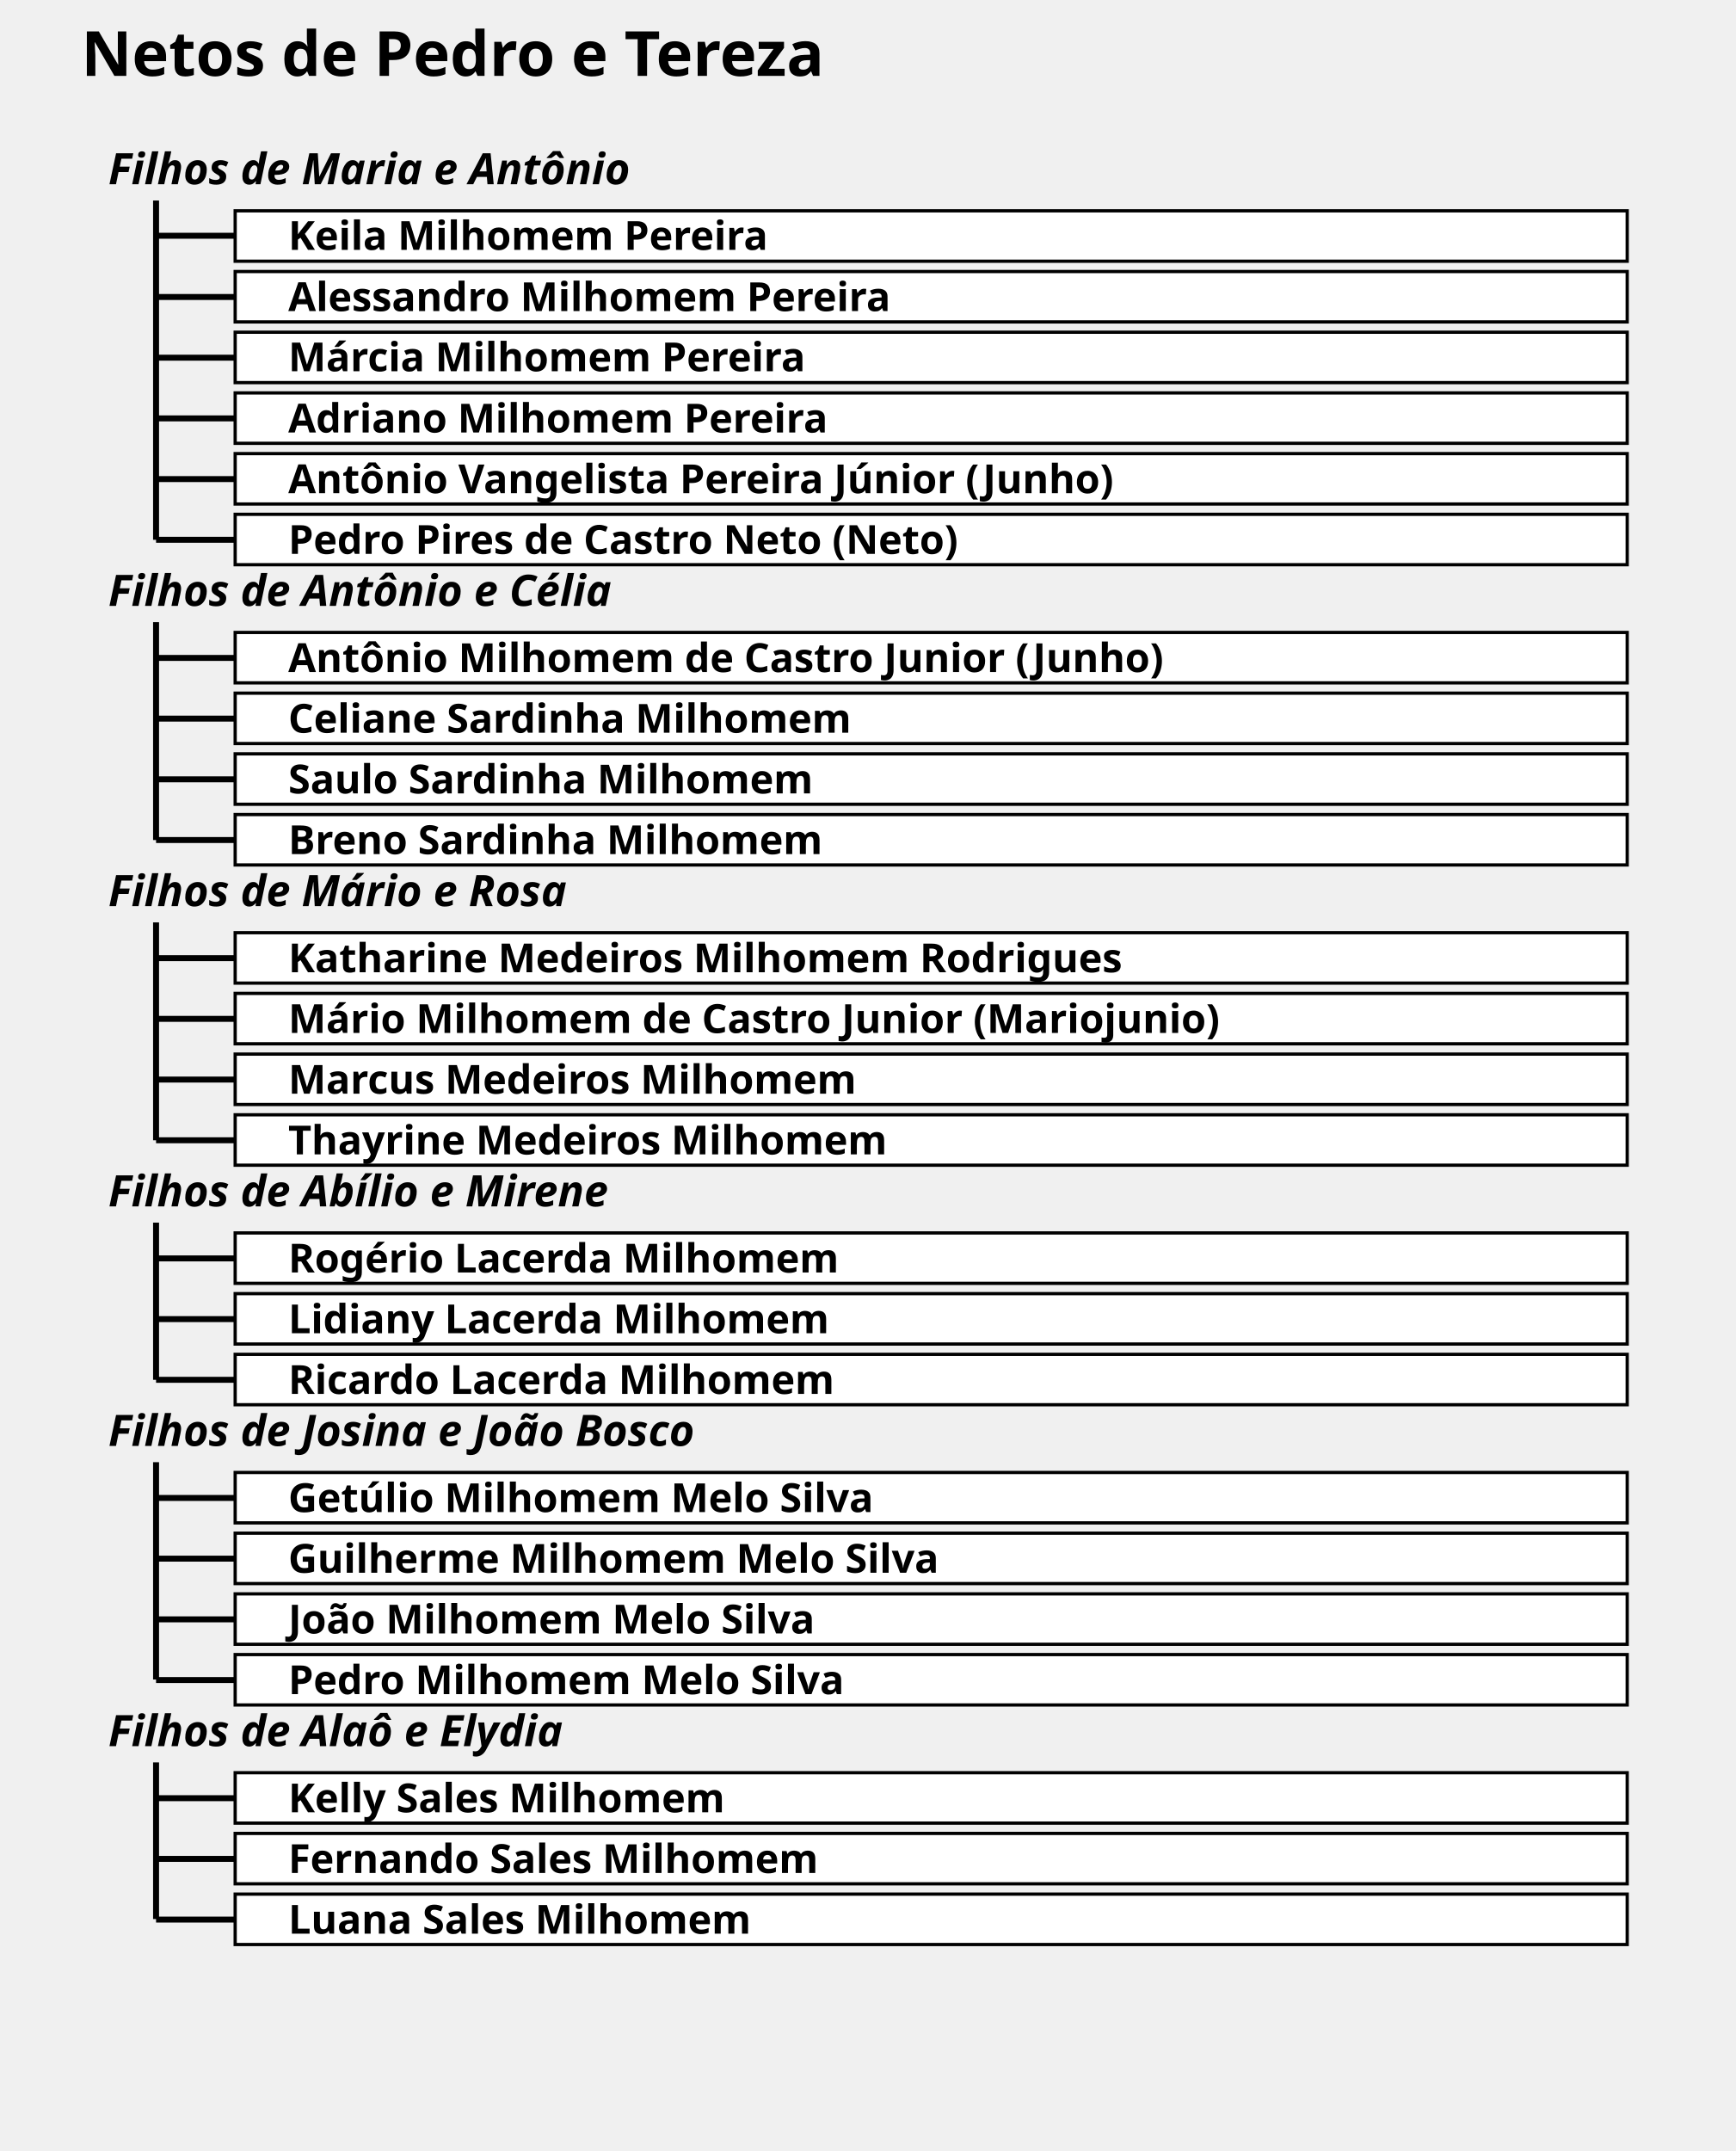
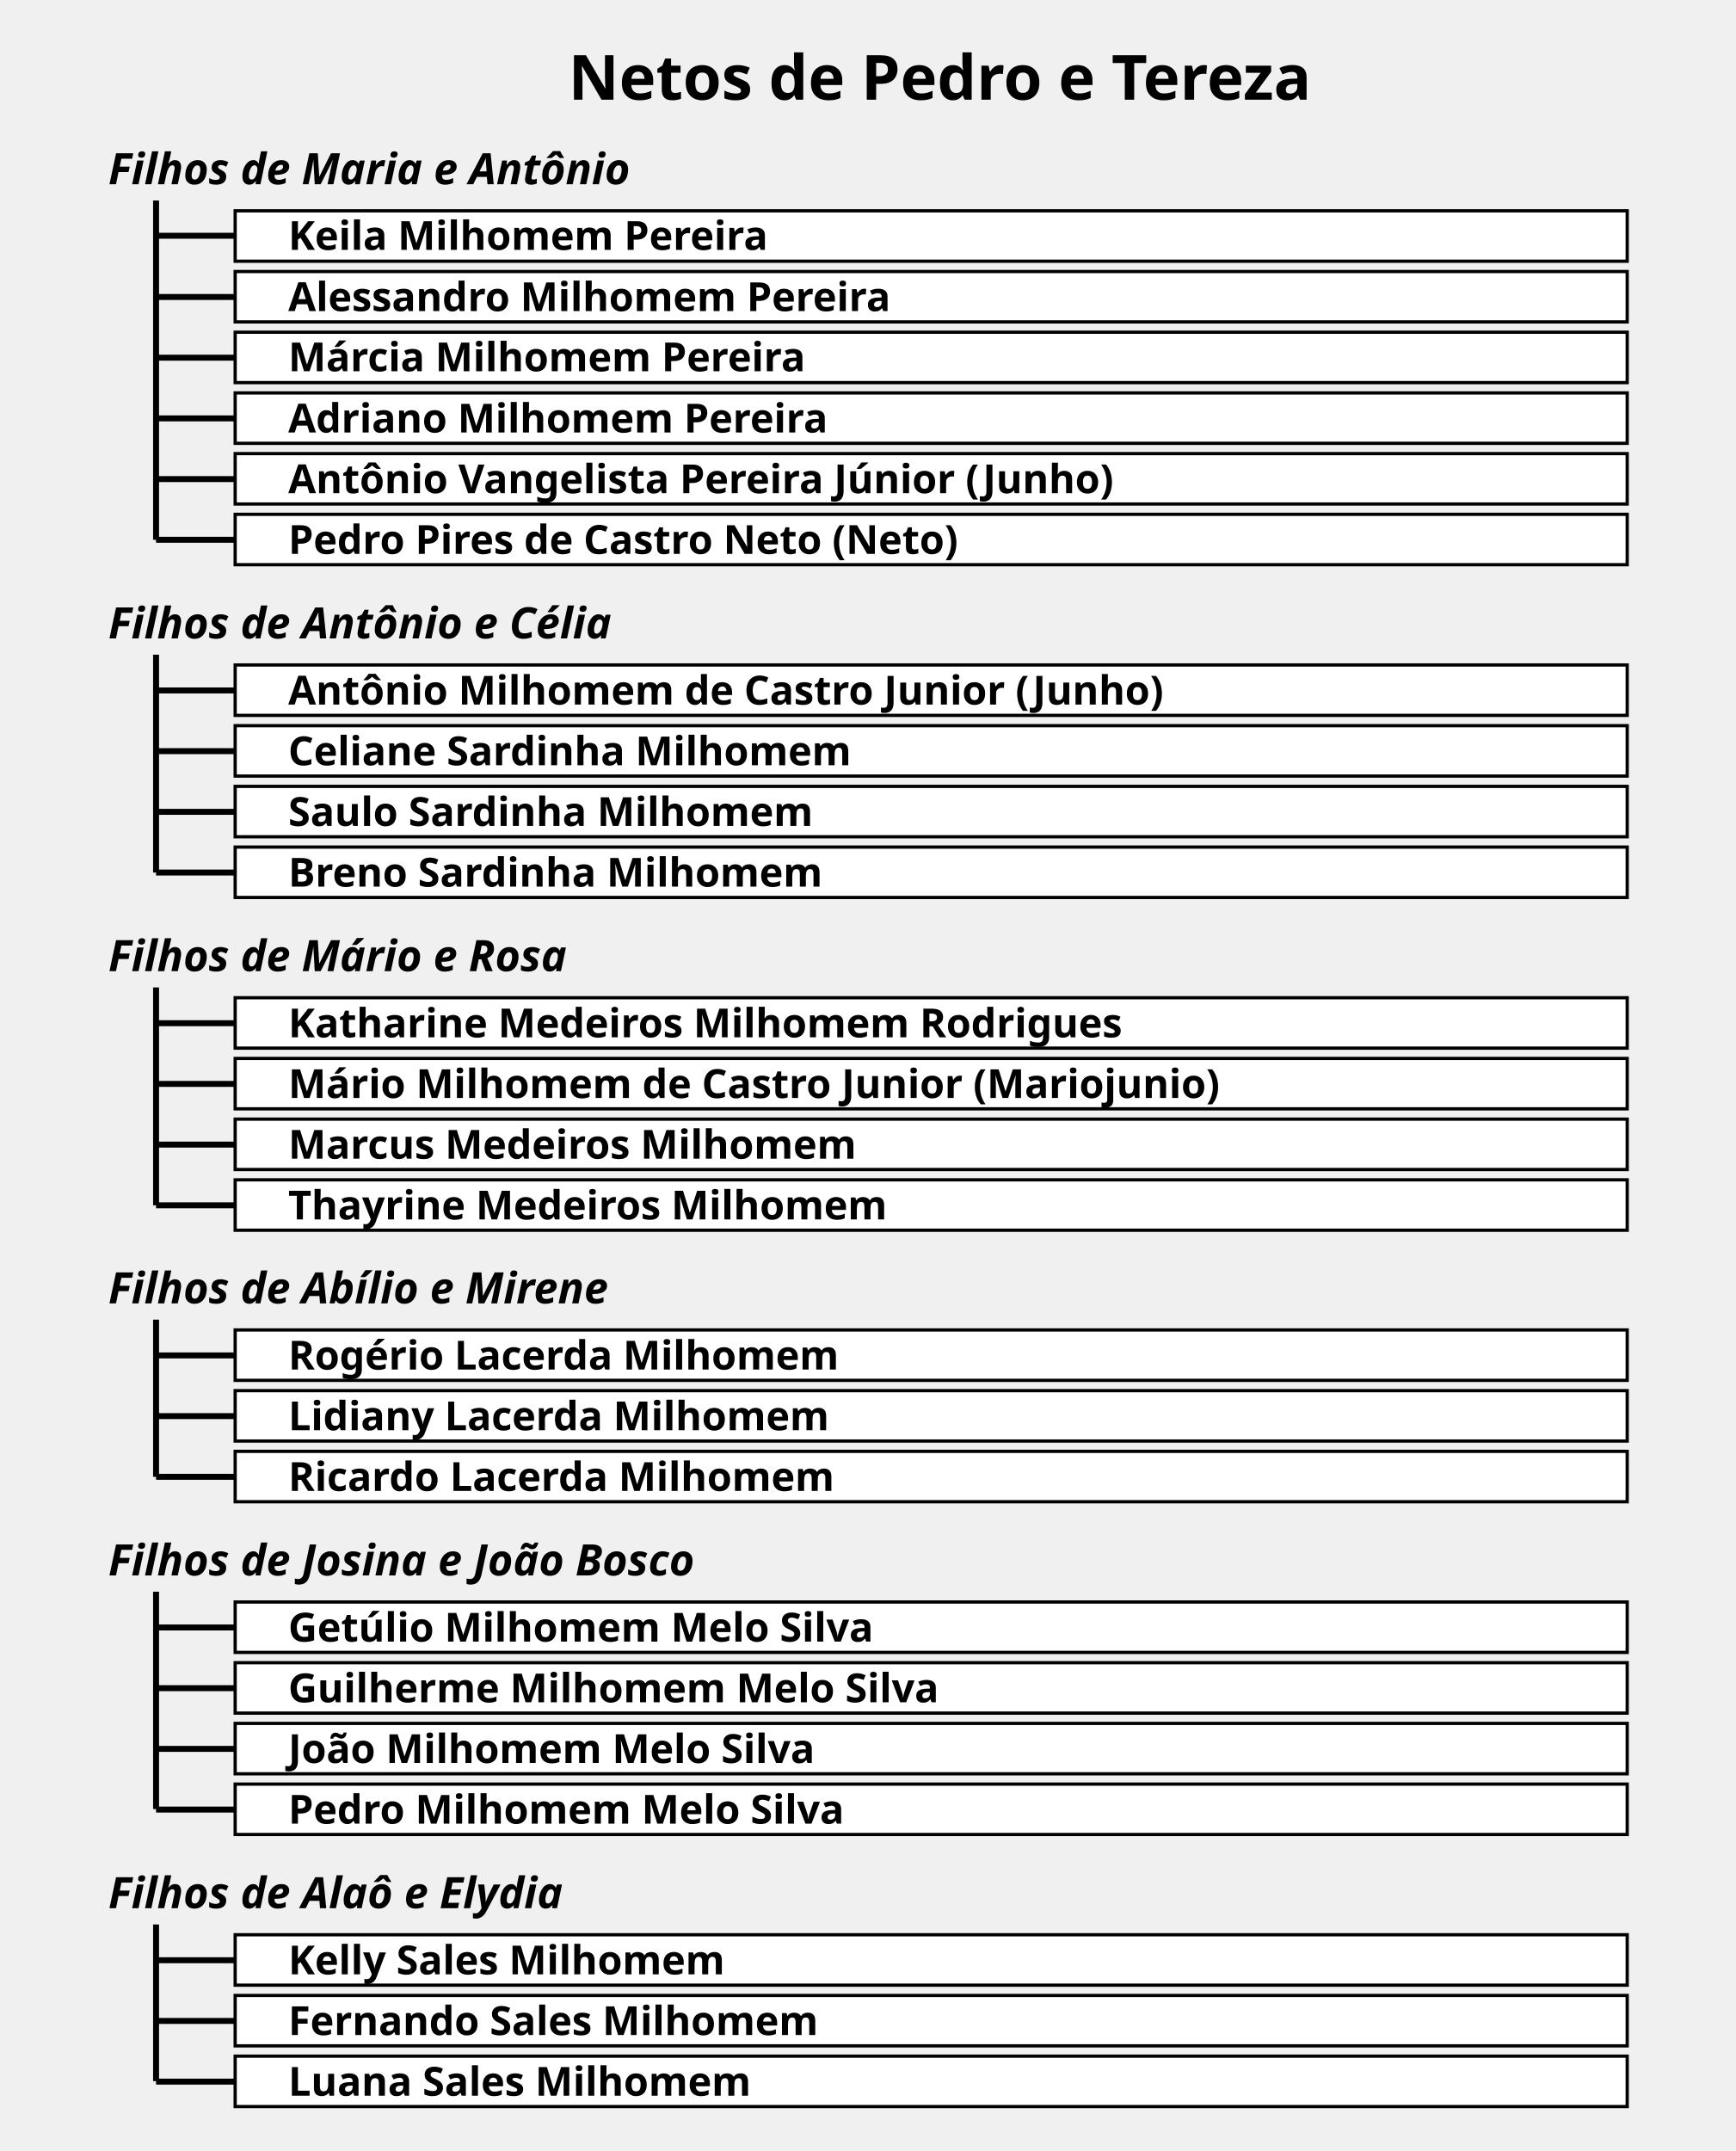
<svg xmlns="http://www.w3.org/2000/svg" id="Layer_1" version="1.1" viewBox="0 0 320.3 396.9">
  <defs>
    <style>
-       .hdr { font-family: AGaramondPro-Italic, "Adobe Garamond Pro"; font-size: 8px; font-style: italic; font-weight: 700; }
-       .sec { font-family: AGaramondPro-Bold, "Adobe Garamond Pro"; font-size: 9.8px; font-weight: 700; }
-       .ttl { font-family: AGaramondPro-Bold, "Adobe Garamond Pro"; font-size: 11.5px; font-weight: 700; }
-       .nm { font-family: AGaramondPro-Bold, "Adobe Garamond Pro"; font-size: 7.4px; font-weight: 700; }
-       .ls { font-family: AGaramondPro-Bold, "Adobe Garamond Pro"; font-size: 7.4px; font-weight: 700; }
-       .box { fill: #fff; stroke: #000; stroke-width: .6px; stroke-miterlimit: 11.3; }
-       .ln { fill: none; stroke: #000; stroke-width: 1.1px; stroke-miterlimit: 11.3; }
+       .st0 {
+         font-size: 7.4px;
+       }
+ 
+       .st0, .st1, .st2, .st3 {
+         isolation: isolate;
+       }
+ 
+       .st0, .st2 {
+         font-family: AGaramondPro-Bold, 'Adobe Garamond Pro';
+       }
+ 
+       .st0, .st2, .st3 {
+         font-weight: 700;
+       }
+ 
+       .st4 {
+         fill: none;
+         stroke-width: 1.1px;
+       }
+ 
+       .st4, .st5 {
+         stroke: #000;
+         stroke-miterlimit: 11.3;
+       }
+ 
+       .st5 {
+         fill: #fff;
+         stroke-width: .6px;
+       }
+ 
+       .st2 {
+         font-size: 11.5px;
+       }
+ 
+       .st3 {
+         font-family: AGaramondPro-BoldItalic, 'Adobe Garamond Pro';
+         font-size: 8px;
+         font-style: italic;
+       }
    </style>
  </defs>
-   <text class="ttl" transform="translate(15 14.0)">
-     <tspan x="0" y="0">Netos de Pedro e Tereza</tspan>
-   </text>
-   <text class="hdr" transform="translate(20 34.0)">
-     <tspan x="0" y="0">Filhos de Maria e Antônio</tspan>
-   </text>
-   <path class="ln" d="M28.8,37.0v62.6" />
-   <line class="ln" x1="28.8" y1="43.5" x2="43.4" y2="43.5" />
-   <rect class="box" x="43.4" y="38.9" width="256.9" height="9.3" />
-   <text class="nm" transform="translate(53.2 46.1)">
-     <tspan x="0" y="0">Keila Milhomem Pereira</tspan>
-   </text>
-   <line class="ln" x1="28.8" y1="54.8" x2="43.4" y2="54.8" />
-   <rect class="box" x="43.4" y="50.1" width="256.9" height="9.3" />
-   <text class="nm" transform="translate(53.2 57.4)">
-     <tspan x="0" y="0">Alessandro Milhomem Pereira</tspan>
-   </text>
-   <line class="ln" x1="28.8" y1="66.0" x2="43.4" y2="66.0" />
-   <rect class="box" x="43.4" y="61.3" width="256.9" height="9.3" />
-   <text class="nm" transform="translate(53.2 68.5)">
-     <tspan x="0" y="0">Márcia Milhomem Pereira</tspan>
-   </text>
-   <line class="ln" x1="28.8" y1="77.2" x2="43.4" y2="77.2" />
-   <rect class="box" x="43.4" y="72.5" width="256.9" height="9.3" />
-   <text class="nm" transform="translate(53.2 79.8)">
-     <tspan x="0" y="0">Adriano Milhomem Pereira</tspan>
-   </text>
-   <line class="ln" x1="28.8" y1="88.4" x2="43.4" y2="88.4" />
-   <rect class="box" x="43.4" y="83.7" width="256.9" height="9.3" />
-   <text class="nm" transform="translate(53.2 91.0)">
-     <tspan x="0" y="0">Antônio Vangelista Pereira Júnior (Junho)</tspan>
-   </text>
-   <line class="ln" x1="28.8" y1="99.6" x2="43.4" y2="99.6" />
-   <rect class="box" x="43.4" y="94.9" width="256.9" height="9.3" />
-   <text class="nm" transform="translate(53.2 102.2)">
-     <tspan x="0" y="0">Pedro Pires de Castro Neto (Neto)</tspan>
-   </text>
-   <text class="hdr" transform="translate(20 111.8)">
-     <tspan x="0" y="0">Filhos de Antônio e Célia</tspan>
-   </text>
-   <path class="ln" d="M28.8,114.8v40.2" />
-   <line class="ln" x1="28.8" y1="121.4" x2="43.4" y2="121.4" />
-   <rect class="box" x="43.4" y="116.7" width="256.9" height="9.3" />
-   <text class="nm" transform="translate(53.2 124.0)">
-     <tspan x="0" y="0">Antônio Milhomem de Castro Junior (Junho)</tspan>
-   </text>
-   <line class="ln" x1="28.8" y1="132.6" x2="43.4" y2="132.6" />
-   <rect class="box" x="43.4" y="127.9" width="256.9" height="9.3" />
-   <text class="nm" transform="translate(53.2 135.2)">
-     <tspan x="0" y="0">Celiane Sardinha Milhomem</tspan>
-   </text>
-   <line class="ln" x1="28.8" y1="143.8" x2="43.4" y2="143.8" />
-   <rect class="box" x="43.4" y="139.1" width="256.9" height="9.3" />
-   <text class="nm" transform="translate(53.2 146.4)">
-     <tspan x="0" y="0">Saulo Sardinha Milhomem</tspan>
-   </text>
-   <line class="ln" x1="28.8" y1="155.0" x2="43.4" y2="155.0" />
-   <rect class="box" x="43.4" y="150.3" width="256.9" height="9.3" />
-   <text class="nm" transform="translate(53.2 157.6)">
-     <tspan x="0" y="0">Breno Sardinha Milhomem</tspan>
-   </text>
-   <text class="hdr" transform="translate(20 167.2)">
-     <tspan x="0" y="0">Filhos de Mário e Rosa</tspan>
-   </text>
-   <path class="ln" d="M28.8,170.2v40.2" />
-   <line class="ln" x1="28.8" y1="176.8" x2="43.4" y2="176.8" />
-   <rect class="box" x="43.4" y="172.1" width="256.9" height="9.3" />
-   <text class="nm" transform="translate(53.2 179.4)">
-     <tspan x="0" y="0">Katharine Medeiros Milhomem Rodrigues</tspan>
-   </text>
-   <line class="ln" x1="28.8" y1="188.0" x2="43.4" y2="188.0" />
-   <rect class="box" x="43.4" y="183.3" width="256.9" height="9.3" />
-   <text class="nm" transform="translate(53.2 190.6)">
-     <tspan x="0" y="0">Mário Milhomem de Castro Junior (Mariojunio)</tspan>
-   </text>
-   <line class="ln" x1="28.8" y1="199.2" x2="43.4" y2="199.2" />
-   <rect class="box" x="43.4" y="194.5" width="256.9" height="9.3" />
-   <text class="nm" transform="translate(53.2 201.8)">
-     <tspan x="0" y="0">Marcus Medeiros Milhomem</tspan>
-   </text>
-   <line class="ln" x1="28.8" y1="210.4" x2="43.4" y2="210.4" />
-   <rect class="box" x="43.4" y="205.7" width="256.9" height="9.3" />
-   <text class="nm" transform="translate(53.2 213.0)">
-     <tspan x="0" y="0">Thayrine Medeiros Milhomem</tspan>
-   </text>
-   <text class="hdr" transform="translate(20 222.6)">
-     <tspan x="0" y="0">Filhos de Abílio e Mirene</tspan>
-   </text>
-   <path class="ln" d="M28.8,225.6v29.0" />
-   <line class="ln" x1="28.8" y1="232.2" x2="43.4" y2="232.2" />
-   <rect class="box" x="43.4" y="227.5" width="256.9" height="9.3" />
-   <text class="nm" transform="translate(53.2 234.8)">
-     <tspan x="0" y="0">Rogério Lacerda Milhomem</tspan>
-   </text>
-   <line class="ln" x1="28.8" y1="243.4" x2="43.4" y2="243.4" />
-   <rect class="box" x="43.4" y="238.7" width="256.9" height="9.3" />
-   <text class="nm" transform="translate(53.2 246.0)">
-     <tspan x="0" y="0">Lidiany Lacerda Milhomem</tspan>
-   </text>
-   <line class="ln" x1="28.8" y1="254.6" x2="43.4" y2="254.6" />
-   <rect class="box" x="43.4" y="249.9" width="256.9" height="9.3" />
-   <text class="nm" transform="translate(53.2 257.2)">
-     <tspan x="0" y="0">Ricardo Lacerda Milhomem</tspan>
-   </text>
-   <text class="hdr" transform="translate(20 266.8)">
-     <tspan x="0" y="0">Filhos de Josina e João Bosco</tspan>
-   </text>
-   <path class="ln" d="M28.8,269.8v40.1" />
-   <line class="ln" x1="28.8" y1="276.4" x2="43.4" y2="276.4" />
-   <rect class="box" x="43.4" y="271.7" width="256.9" height="9.3" />
-   <text class="nm" transform="translate(53.2 279.0)">
-     <tspan x="0" y="0">Getúlio Milhomem Melo Silva</tspan>
-   </text>
-   <line class="ln" x1="28.8" y1="287.6" x2="43.4" y2="287.6" />
-   <rect class="box" x="43.4" y="282.9" width="256.9" height="9.3" />
-   <text class="nm" transform="translate(53.2 290.2)">
-     <tspan x="0" y="0">Guilherme Milhomem Melo Silva</tspan>
-   </text>
-   <line class="ln" x1="28.8" y1="298.8" x2="43.4" y2="298.8" />
-   <rect class="box" x="43.4" y="294.1" width="256.9" height="9.3" />
-   <text class="nm" transform="translate(53.2 301.4)">
-     <tspan x="0" y="0">João Milhomem Melo Silva</tspan>
-   </text>
-   <line class="ln" x1="28.8" y1="310.0" x2="43.4" y2="310.0" />
-   <rect class="box" x="43.4" y="305.3" width="256.9" height="9.3" />
-   <text class="nm" transform="translate(53.2 312.6)">
-     <tspan x="0" y="0">Pedro Milhomem Melo Silva</tspan>
-   </text>
-   <text class="hdr" transform="translate(20 322.2)">
-     <tspan x="0" y="0">Filhos de Alaô e Elydia</tspan>
-   </text>
-   <path class="ln" d="M28.8,325.2v28.9" />
-   <line class="ln" x1="28.8" y1="331.8" x2="43.4" y2="331.8" />
-   <rect class="box" x="43.4" y="327.1" width="256.9" height="9.3" />
-   <text class="nm" transform="translate(53.2 334.4)">
-     <tspan x="0" y="0">Kelly Sales Milhomem</tspan>
-   </text>
-   <line class="ln" x1="28.8" y1="343.0" x2="43.4" y2="343.0" />
-   <rect class="box" x="43.4" y="338.3" width="256.9" height="9.3" />
-   <text class="nm" transform="translate(53.2 345.6)">
-     <tspan x="0" y="0">Fernando Sales Milhomem</tspan>
-   </text>
-   <line class="ln" x1="28.8" y1="354.2" x2="43.4" y2="354.2" />
-   <rect class="box" x="43.4" y="349.5" width="256.9" height="9.3" />
-   <text class="nm" transform="translate(53.2 356.8)">
-     <tspan x="0" y="0">Luana Sales Milhomem</tspan>
-   </text>
+   <g class="st1">
+     <text class="st2" transform="translate(104.9 18.4)">
+       <tspan x="0" y="0">Netos de Pedro e Tereza</tspan>
+     </text>
+   </g>
+   <g>
+     <g class="st1">
+       <text class="st3" transform="translate(20 34)">
+         <tspan x="0" y="0">Filhos de Maria e Antônio</tspan>
+       </text>
+     </g>
+     <path class="st4" d="M28.8,37v62.6" />
+     <line class="st4" x1="28.8" y1="43.5" x2="43.4" y2="43.5" />
+     <rect class="st5" x="43.4" y="38.9" width="256.9" height="9.3" />
+     <g class="st1">
+       <text class="st0" transform="translate(53.2 46.1)">
+         <tspan x="0" y="0">Keila Milhomem Pereira</tspan>
+       </text>
+     </g>
+     <line class="st4" x1="28.8" y1="54.8" x2="43.4" y2="54.8" />
+     <rect class="st5" x="43.4" y="50.1" width="256.9" height="9.3" />
+     <g class="st1">
+       <text class="st0" transform="translate(53.2 57.4)">
+         <tspan x="0" y="0">Alessandro Milhomem Pereira</tspan>
+       </text>
+     </g>
+     <line class="st4" x1="28.8" y1="66" x2="43.4" y2="66" />
+     <rect class="st5" x="43.4" y="61.3" width="256.9" height="9.3" />
+     <g class="st1">
+       <text class="st0" transform="translate(53.2 68.5)">
+         <tspan x="0" y="0">Márcia Milhomem Pereira</tspan>
+       </text>
+     </g>
+     <line class="st4" x1="28.8" y1="77.2" x2="43.4" y2="77.2" />
+     <rect class="st5" x="43.4" y="72.5" width="256.9" height="9.3" />
+     <g class="st1">
+       <text class="st0" transform="translate(53.2 79.8)">
+         <tspan x="0" y="0">Adriano Milhomem Pereira</tspan>
+       </text>
+     </g>
+     <line class="st4" x1="28.8" y1="88.4" x2="43.4" y2="88.4" />
+     <rect class="st5" x="43.4" y="83.7" width="256.9" height="9.3" />
+     <g class="st1">
+       <text class="st0" transform="translate(53.2 91)">
+         <tspan x="0" y="0">Antônio Vangelista Pereira Júnior (Junho)</tspan>
+       </text>
+     </g>
+     <line class="st4" x1="28.8" y1="99.6" x2="43.4" y2="99.6" />
+     <rect class="st5" x="43.4" y="94.9" width="256.9" height="9.3" />
+     <g class="st1">
+       <text class="st0" transform="translate(53.2 102.2)">
+         <tspan x="0" y="0">Pedro Pires de Castro Neto (Neto)</tspan>
+       </text>
+     </g>
+   </g>
+   <g>
+     <g class="st1">
+       <text class="st3" transform="translate(20 117.8)">
+         <tspan x="0" y="0">Filhos de Antônio e Célia</tspan>
+       </text>
+     </g>
+     <path class="st4" d="M28.8,120.8v40.2" />
+     <line class="st4" x1="28.8" y1="127.4" x2="43.4" y2="127.4" />
+     <rect class="st5" x="43.4" y="122.7" width="256.9" height="9.3" />
+     <g class="st1">
+       <text class="st0" transform="translate(53.2 130)">
+         <tspan x="0" y="0">Antônio Milhomem de Castro Junior (Junho)</tspan>
+       </text>
+     </g>
+     <line class="st4" x1="28.8" y1="138.6" x2="43.4" y2="138.6" />
+     <rect class="st5" x="43.4" y="133.9" width="256.9" height="9.3" />
+     <g class="st1">
+       <text class="st0" transform="translate(53.2 141.2)">
+         <tspan x="0" y="0">Celiane Sardinha Milhomem</tspan>
+       </text>
+     </g>
+     <line class="st4" x1="28.8" y1="149.8" x2="43.4" y2="149.8" />
+     <rect class="st5" x="43.4" y="145.1" width="256.9" height="9.3" />
+     <g class="st1">
+       <text class="st0" transform="translate(53.2 152.4)">
+         <tspan x="0" y="0">Saulo Sardinha Milhomem</tspan>
+       </text>
+     </g>
+     <line class="st4" x1="28.8" y1="161" x2="43.4" y2="161" />
+     <rect class="st5" x="43.4" y="156.3" width="256.9" height="9.3" />
+     <g class="st1">
+       <text class="st0" transform="translate(53.2 163.6)">
+         <tspan x="0" y="0">Breno Sardinha Milhomem</tspan>
+       </text>
+     </g>
+   </g>
+   <g>
+     <g class="st1">
+       <text class="st3" transform="translate(20 179.2)">
+         <tspan x="0" y="0">Filhos de Mário e Rosa</tspan>
+       </text>
+     </g>
+     <path class="st4" d="M28.8,182.2v40.2" />
+     <line class="st4" x1="28.8" y1="188.8" x2="43.4" y2="188.8" />
+     <rect class="st5" x="43.4" y="184.1" width="256.9" height="9.3" />
+     <g class="st1">
+       <text class="st0" transform="translate(53.2 191.4)">
+         <tspan x="0" y="0">Katharine Medeiros Milhomem Rodrigues</tspan>
+       </text>
+     </g>
+     <line class="st4" x1="28.8" y1="200" x2="43.4" y2="200" />
+     <rect class="st5" x="43.4" y="195.3" width="256.9" height="9.3" />
+     <g class="st1">
+       <text class="st0" transform="translate(53.2 202.6)">
+         <tspan x="0" y="0">Mário Milhomem de Castro Junior (Mariojunio)</tspan>
+       </text>
+     </g>
+     <line class="st4" x1="28.8" y1="211.2" x2="43.4" y2="211.2" />
+     <rect class="st5" x="43.4" y="206.5" width="256.9" height="9.3" />
+     <g class="st1">
+       <text class="st0" transform="translate(53.2 213.8)">
+         <tspan x="0" y="0">Marcus Medeiros Milhomem</tspan>
+       </text>
+     </g>
+     <line class="st4" x1="28.8" y1="222.4" x2="43.4" y2="222.4" />
+     <rect class="st5" x="43.4" y="217.7" width="256.9" height="9.3" />
+     <g class="st1">
+       <text class="st0" transform="translate(53.2 225)">
+         <tspan x="0" y="0">Thayrine Medeiros Milhomem</tspan>
+       </text>
+     </g>
+   </g>
+   <g>
+     <g class="st1">
+       <text class="st3" transform="translate(20 240.5)">
+         <tspan x="0" y="0">Filhos de Abílio e Mirene</tspan>
+       </text>
+     </g>
+     <path class="st4" d="M28.8,243.5v29" />
+     <line class="st4" x1="28.8" y1="250.1" x2="43.4" y2="250.1" />
+     <rect class="st5" x="43.4" y="245.4" width="256.9" height="9.3" />
+     <g class="st1">
+       <text class="st0" transform="translate(53.2 252.7)">
+         <tspan x="0" y="0">Rogério Lacerda Milhomem</tspan>
+       </text>
+     </g>
+     <line class="st4" x1="28.8" y1="261.3" x2="43.4" y2="261.3" />
+     <rect class="st5" x="43.4" y="256.6" width="256.9" height="9.3" />
+     <g class="st1">
+       <text class="st0" transform="translate(53.2 263.9)">
+         <tspan x="0" y="0">Lidiany Lacerda Milhomem</tspan>
+       </text>
+     </g>
+     <line class="st4" x1="28.8" y1="272.5" x2="43.4" y2="272.5" />
+     <rect class="st5" x="43.4" y="267.8" width="256.9" height="9.3" />
+     <g class="st1">
+       <text class="st0" transform="translate(53.2 275.1)">
+         <tspan x="0" y="0">Ricardo Lacerda Milhomem</tspan>
+       </text>
+     </g>
+   </g>
+   <g>
+     <g class="st1">
+       <text class="st3" transform="translate(20 290.7)">
+         <tspan x="0" y="0">Filhos de Josina e João Bosco</tspan>
+       </text>
+     </g>
+     <path class="st4" d="M28.8,293.7v40.1" />
+     <line class="st4" x1="28.8" y1="300.3" x2="43.4" y2="300.3" />
+     <rect class="st5" x="43.4" y="295.6" width="256.9" height="9.3" />
+     <g class="st1">
+       <text class="st0" transform="translate(53.2 302.9)">
+         <tspan x="0" y="0">Getúlio Milhomem Melo Silva</tspan>
+       </text>
+     </g>
+     <line class="st4" x1="28.8" y1="311.5" x2="43.4" y2="311.5" />
+     <rect class="st5" x="43.4" y="306.8" width="256.9" height="9.3" />
+     <g class="st1">
+       <text class="st0" transform="translate(53.2 314.1)">
+         <tspan x="0" y="0">Guilherme Milhomem Melo Silva</tspan>
+       </text>
+     </g>
+     <line class="st4" x1="28.8" y1="322.7" x2="43.4" y2="322.7" />
+     <rect class="st5" x="43.4" y="318" width="256.9" height="9.3" />
+     <g class="st1">
+       <text class="st0" transform="translate(53.2 325.3)">
+         <tspan x="0" y="0">João Milhomem Melo Silva</tspan>
+       </text>
+     </g>
+     <line class="st4" x1="28.8" y1="333.9" x2="43.4" y2="333.9" />
+     <rect class="st5" x="43.4" y="329.2" width="256.9" height="9.3" />
+     <g class="st1">
+       <text class="st0" transform="translate(53.2 336.5)">
+         <tspan x="0" y="0">Pedro Milhomem Melo Silva</tspan>
+       </text>
+     </g>
+   </g>
+   <g>
+     <g class="st1">
+       <text class="st3" transform="translate(20 352.1)">
+         <tspan x="0" y="0">Filhos de Alaô e Elydia</tspan>
+       </text>
+     </g>
+     <path class="st4" d="M28.8,355.1v28.9" />
+     <line class="st4" x1="28.8" y1="361.7" x2="43.4" y2="361.7" />
+     <rect class="st5" x="43.4" y="357" width="256.9" height="9.3" />
+     <g class="st1">
+       <text class="st0" transform="translate(53.2 364.3)">
+         <tspan x="0" y="0">Kelly Sales Milhomem</tspan>
+       </text>
+     </g>
+     <line class="st4" x1="28.8" y1="372.9" x2="43.4" y2="372.9" />
+     <rect class="st5" x="43.4" y="368.2" width="256.9" height="9.3" />
+     <g class="st1">
+       <text class="st0" transform="translate(53.2 375.5)">
+         <tspan x="0" y="0">Fernando Sales Milhomem</tspan>
+       </text>
+     </g>
+     <line class="st4" x1="28.8" y1="384.1" x2="43.4" y2="384.1" />
+     <rect class="st5" x="43.4" y="379.4" width="256.9" height="9.3" />
+     <g class="st1">
+       <text class="st0" transform="translate(53.2 386.7)">
+         <tspan x="0" y="0">Luana Sales Milhomem</tspan>
+       </text>
+     </g>
+   </g>
</svg>
